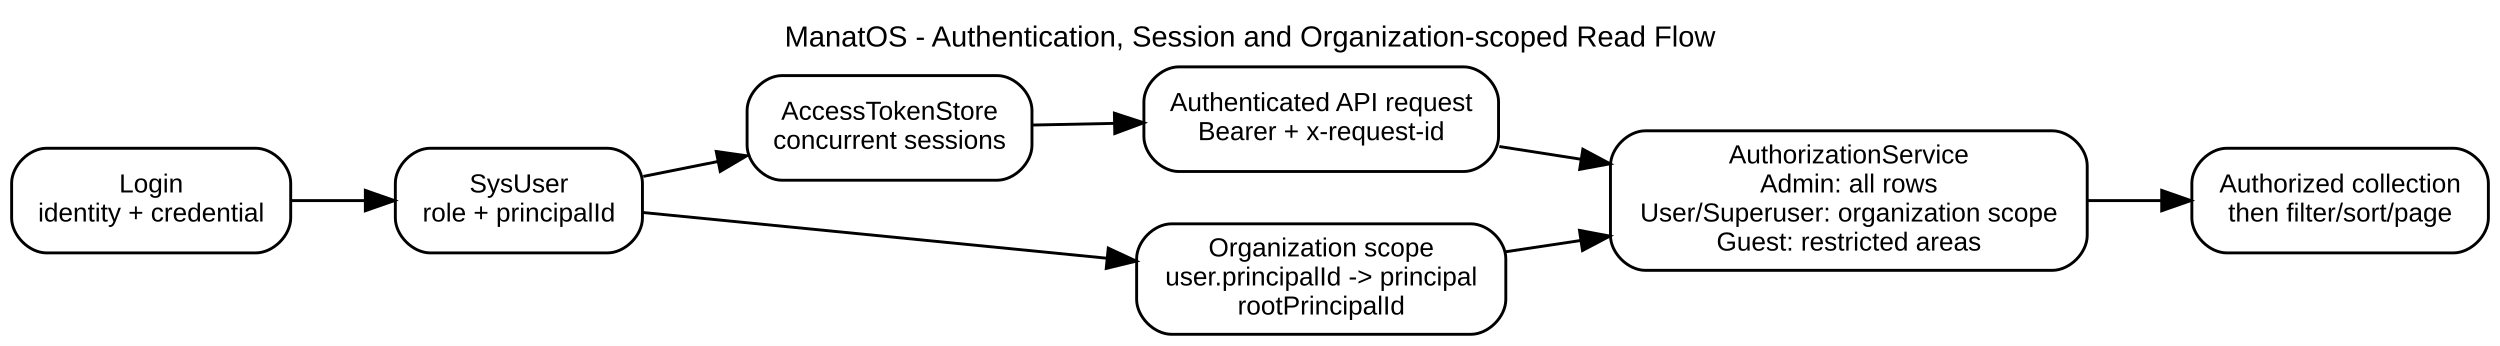
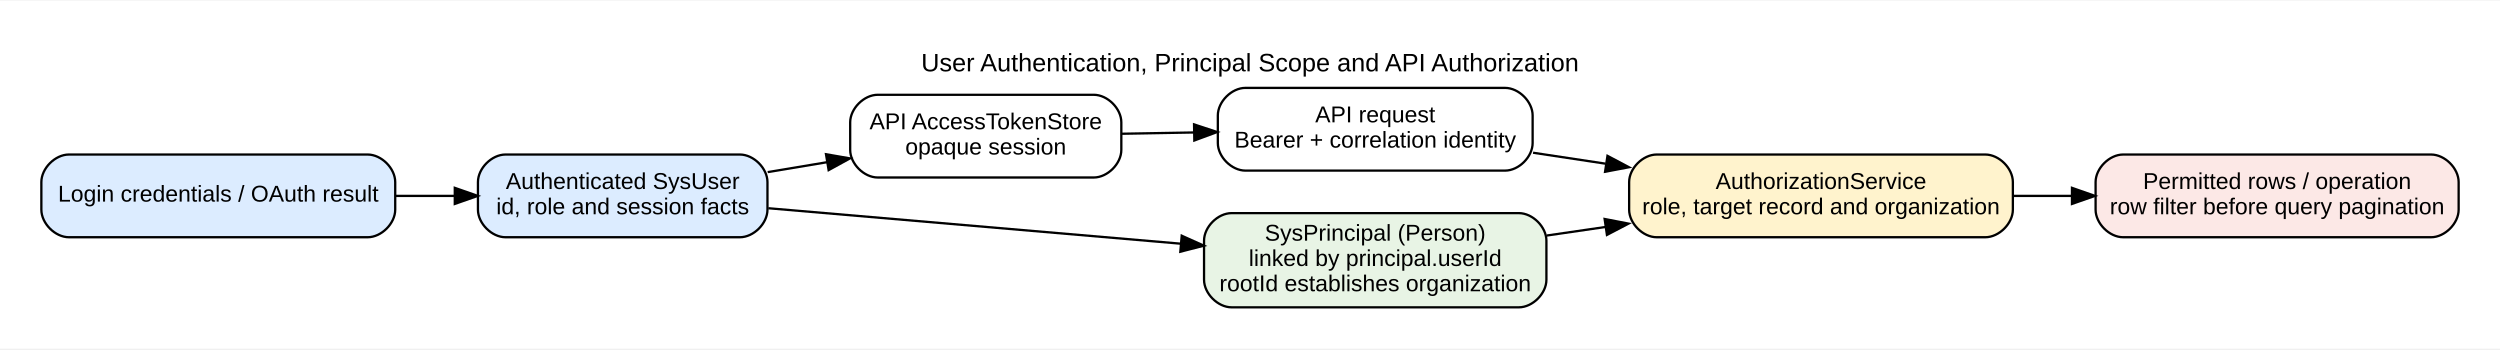
- <svg xmlns="http://www.w3.org/2000/svg" width="860pt" height="119pt" viewBox="0.00 0.00 860.00 119.00">
-   <g id="graph0" class="graph" transform="scale(1 1) rotate(0) translate(4 115)">
-     <polygon fill="white" stroke="transparent" points="-4,4 -4,-115 856,-115 856,4 -4,4" />
-     <text text-anchor="middle" x="426" y="-99" font-family="Arial" font-size="10.00">ManatOS - Authentication, Session and Organization-scoped Read Flow</text>
+ <svg xmlns="http://www.w3.org/2000/svg" width="1088pt" height="152pt" viewBox="0.00 0.00 1088.00 151.50">
+   <g id="graph0" class="graph" transform="scale(1 1) rotate(0) translate(18 133.5)">
+     <polygon fill="white" stroke="transparent" points="-18,18 -18,-133.5 1070,-133.5 1070,18 -18,18" />
+     <text text-anchor="middle" x="526" y="-102.7" font-family="Arial" font-size="11.00">User Authentication, Principal Scope and API Authorization</text>
    <g id="node1" class="node">
-       <path fill="white" stroke="black" d="M84,-64C84,-64 12,-64 12,-64 6,-64 0,-58 0,-52 0,-52 0,-40 0,-40 0,-34 6,-28 12,-28 12,-28 84,-28 84,-28 90,-28 96,-34 96,-40 96,-40 96,-52 96,-52 96,-58 90,-64 84,-64" />
-       <text text-anchor="middle" x="48" y="-48.8" font-family="Arial" font-size="9.00">Login</text>
-       <text text-anchor="middle" x="48" y="-38.8" font-family="Arial" font-size="9.00">identity + credential</text>
+       <path fill="#dcecff" stroke="black" d="M142,-66.5C142,-66.5 12,-66.5 12,-66.5 6,-66.5 0,-60.5 0,-54.5 0,-54.5 0,-42.5 0,-42.5 0,-36.5 6,-30.5 12,-30.5 12,-30.5 142,-30.5 142,-30.5 148,-30.5 154,-36.5 154,-42.5 154,-42.5 154,-54.5 154,-54.5 154,-60.5 148,-66.5 142,-66.5" />
+       <text text-anchor="middle" x="77" y="-46" font-family="Arial" font-size="10.00">Login credentials / OAuth result</text>
    </g>
    <g id="node2" class="node">
-       <path fill="white" stroke="black" d="M205,-64C205,-64 144,-64 144,-64 138,-64 132,-58 132,-52 132,-52 132,-40 132,-40 132,-34 138,-28 144,-28 144,-28 205,-28 205,-28 211,-28 217,-34 217,-40 217,-40 217,-52 217,-52 217,-58 211,-64 205,-64" />
-       <text text-anchor="middle" x="174.5" y="-48.8" font-family="Arial" font-size="9.00">SysUser</text>
-       <text text-anchor="middle" x="174.5" y="-38.8" font-family="Arial" font-size="9.00">role + principalId</text>
+       <path fill="#dcecff" stroke="black" d="M304,-66.5C304,-66.5 202,-66.5 202,-66.5 196,-66.5 190,-60.5 190,-54.5 190,-54.5 190,-42.5 190,-42.5 190,-36.5 196,-30.5 202,-30.5 202,-30.5 304,-30.5 304,-30.5 310,-30.5 316,-36.5 316,-42.5 316,-42.5 316,-54.5 316,-54.5 316,-60.5 310,-66.5 304,-66.5" />
+       <text text-anchor="middle" x="253" y="-51.5" font-family="Arial" font-size="10.00">Authenticated SysUser</text>
+       <text text-anchor="middle" x="253" y="-40.5" font-family="Arial" font-size="10.00">id, role and session facts</text>
    </g>
    <g id="edge1" class="edge">
-       <path fill="none" stroke="black" d="M96.07,-46C104.39,-46 113.1,-46 121.55,-46" />
-       <polygon fill="black" stroke="black" points="121.68,-49.5 131.68,-46 121.68,-42.5 121.68,-49.5" />
+       <path fill="none" stroke="black" d="M154.07,-48.5C162.58,-48.5 171.24,-48.5 179.71,-48.5" />
+       <polygon fill="black" stroke="black" points="179.92,-52 189.92,-48.5 179.92,-45 179.92,-52" />
    </g>
    <g id="node3" class="node">
-       <path fill="white" stroke="black" d="M339,-89C339,-89 265,-89 265,-89 259,-89 253,-83 253,-77 253,-77 253,-65 253,-65 253,-59 259,-53 265,-53 265,-53 339,-53 339,-53 345,-53 351,-59 351,-65 351,-65 351,-77 351,-77 351,-83 345,-89 339,-89" />
-       <text text-anchor="middle" x="302" y="-73.8" font-family="Arial" font-size="9.00">AccessTokenStore</text>
-       <text text-anchor="middle" x="302" y="-63.8" font-family="Arial" font-size="9.00">concurrent sessions</text>
+       <path fill="white" stroke="black" d="M458,-92.5C458,-92.5 364,-92.5 364,-92.5 358,-92.5 352,-86.5 352,-80.5 352,-80.5 352,-68.5 352,-68.5 352,-62.5 358,-56.5 364,-56.5 364,-56.5 458,-56.5 458,-56.5 464,-56.5 470,-62.5 470,-68.5 470,-68.5 470,-80.5 470,-80.5 470,-86.5 464,-92.5 458,-92.5" />
+       <text text-anchor="middle" x="411" y="-77.5" font-family="Arial" font-size="10.00">API AccessTokenStore</text>
+       <text text-anchor="middle" x="411" y="-66.5" font-family="Arial" font-size="10.00">opaque session</text>
    </g>
    <g id="edge2" class="edge">
-       <path fill="none" stroke="black" d="M217.29,-54.32C225.49,-55.96 234.23,-57.7 242.85,-59.42" />
-       <polygon fill="black" stroke="black" points="242.39,-62.89 252.88,-61.41 243.76,-56.03 242.39,-62.89" />
+       <path fill="none" stroke="black" d="M316.1,-58.85C324.59,-60.27 333.34,-61.72 341.93,-63.16" />
+       <polygon fill="black" stroke="black" points="341.47,-66.63 351.91,-64.82 342.62,-59.72 341.47,-66.63" />
+     </g>
+     <g id="node5" class="node">
+       <path fill="#e8f4e5" stroke="black" d="M643,-41C643,-41 518,-41 518,-41 512,-41 506,-35 506,-29 506,-29 506,-12 506,-12 506,-6 512,0 518,0 518,0 643,0 643,0 649,0 655,-6 655,-12 655,-12 655,-29 655,-29 655,-35 649,-41 643,-41" />
+       <text text-anchor="middle" x="580.5" y="-29" font-family="Arial" font-size="10.00">SysPrincipal (Person)</text>
+       <text text-anchor="middle" x="580.5" y="-18" font-family="Arial" font-size="10.00">linked by principal.userId</text>
+       <text text-anchor="middle" x="580.5" y="-7" font-family="Arial" font-size="10.00">rootId establishes organization</text>
+     </g>
+     <g id="edge6" class="edge">
+       <path fill="none" stroke="black" d="M316.37,-43.13C367.29,-38.75 439.72,-32.52 495.7,-27.71" />
+       <polygon fill="black" stroke="black" points="496.28,-31.17 505.95,-26.83 495.68,-24.2 496.28,-31.17" />
+     </g>
+     <g id="node4" class="node">
+       <path fill="white" stroke="black" d="M637,-95.5C637,-95.5 524,-95.5 524,-95.5 518,-95.5 512,-89.5 512,-83.5 512,-83.5 512,-71.5 512,-71.5 512,-65.5 518,-59.5 524,-59.5 524,-59.5 637,-59.5 637,-59.5 643,-59.5 649,-65.5 649,-71.5 649,-71.5 649,-83.5 649,-83.5 649,-89.5 643,-95.5 637,-95.5" />
+       <text text-anchor="middle" x="580.5" y="-80.5" font-family="Arial" font-size="10.00">API request</text>
+       <text text-anchor="middle" x="580.5" y="-69.5" font-family="Arial" font-size="10.00">Bearer + correlation identity</text>
+     </g>
+     <g id="edge3" class="edge">
+       <path fill="none" stroke="black" d="M470.11,-75.54C480.28,-75.72 491.01,-75.92 501.61,-76.1" />
+       <polygon fill="black" stroke="black" points="501.65,-79.61 511.71,-76.29 501.77,-72.61 501.65,-79.61" />
    </g>
    <g id="node6" class="node">
-       <path fill="white" stroke="black" d="M502,-38C502,-38 399,-38 399,-38 393,-38 387,-32 387,-26 387,-26 387,-12 387,-12 387,-6 393,0 399,0 399,0 502,0 502,0 508,0 514,-6 514,-12 514,-12 514,-26 514,-26 514,-32 508,-38 502,-38" />
-       <text text-anchor="middle" x="450.5" y="-26.8" font-family="Arial" font-size="9.00">Organization scope</text>
-       <text text-anchor="middle" x="450.5" y="-16.8" font-family="Arial" font-size="9.00">user.principalId -&gt; principal</text>
-       <text text-anchor="middle" x="450.5" y="-6.8" font-family="Arial" font-size="9.00">rootPrincipalId</text>
-     </g>
-     <g id="edge6" class="edge">
-       <path fill="none" stroke="black" d="M217.11,-41.9C259.43,-37.73 325.85,-31.18 376.86,-26.16" />
-       <polygon fill="black" stroke="black" points="377.24,-29.64 386.85,-25.17 376.55,-22.67 377.24,-29.64" />
-     </g>
-     <g id="node4" class="node">
-       <path fill="white" stroke="black" d="M499.5,-92C499.5,-92 401.5,-92 401.5,-92 395.5,-92 389.5,-86 389.5,-80 389.5,-80 389.5,-68 389.5,-68 389.5,-62 395.5,-56 401.5,-56 401.5,-56 499.5,-56 499.5,-56 505.5,-56 511.5,-62 511.5,-68 511.5,-68 511.5,-80 511.5,-80 511.5,-86 505.5,-92 499.5,-92" />
-       <text text-anchor="middle" x="450.5" y="-76.8" font-family="Arial" font-size="9.00">Authenticated API request</text>
-       <text text-anchor="middle" x="450.5" y="-66.8" font-family="Arial" font-size="9.00">Bearer + x-request-id</text>
-     </g>
-     <g id="edge3" class="edge">
-       <path fill="none" stroke="black" d="M351.38,-71.99C360.31,-72.17 369.81,-72.37 379.24,-72.56" />
-       <polygon fill="black" stroke="black" points="379.35,-76.06 389.42,-72.77 379.49,-69.07 379.35,-76.06" />
-     </g>
-     <g id="node5" class="node">
-       <path fill="white" stroke="black" d="M702,-70C702,-70 562,-70 562,-70 556,-70 550,-64 550,-58 550,-58 550,-34 550,-34 550,-28 556,-22 562,-22 562,-22 702,-22 702,-22 708,-22 714,-28 714,-34 714,-34 714,-58 714,-58 714,-64 708,-70 702,-70" />
-       <text text-anchor="middle" x="632" y="-58.8" font-family="Arial" font-size="9.00">AuthorizationService</text>
-       <text text-anchor="middle" x="632" y="-48.8" font-family="Arial" font-size="9.00">Admin: all rows</text>
-       <text text-anchor="middle" x="632" y="-38.8" font-family="Arial" font-size="9.00">User/Superuser: organization scope</text>
-       <text text-anchor="middle" x="632" y="-28.8" font-family="Arial" font-size="9.00">Guest: restricted areas</text>
+       <path fill="#fff3cd" stroke="black" d="M846,-66.5C846,-66.5 703,-66.5 703,-66.5 697,-66.5 691,-60.5 691,-54.5 691,-54.5 691,-42.5 691,-42.5 691,-36.5 697,-30.5 703,-30.5 703,-30.5 846,-30.5 846,-30.5 852,-30.5 858,-36.5 858,-42.5 858,-42.5 858,-54.5 858,-54.5 858,-60.5 852,-66.5 846,-66.5" />
+       <text text-anchor="middle" x="774.5" y="-51.5" font-family="Arial" font-size="10.00">AuthorizationService</text>
+       <text text-anchor="middle" x="774.5" y="-40.5" font-family="Arial" font-size="10.00">role, target record and organization</text>
    </g>
    <g id="edge4" class="edge">
-       <path fill="none" stroke="black" d="M511.77,-64.6C520.84,-63.18 530.36,-61.7 539.91,-60.21" />
-       <polygon fill="black" stroke="black" points="540.5,-63.66 549.84,-58.66 539.42,-56.74 540.5,-63.66" />
+       <path fill="none" stroke="black" d="M649.19,-67.28C659.42,-65.73 670.12,-64.12 680.76,-62.51" />
+       <polygon fill="black" stroke="black" points="681.57,-65.93 690.93,-60.97 680.52,-59 681.57,-65.93" />
+     </g>
+     <g id="edge7" class="edge">
+       <path fill="none" stroke="black" d="M655.18,-31.25C663.54,-32.46 672.14,-33.72 680.71,-34.97" />
+       <polygon fill="black" stroke="black" points="680.33,-38.45 690.73,-36.43 681.34,-31.52 680.33,-38.45" />
    </g>
    <g id="node7" class="node">
-       <path fill="white" stroke="black" d="M840,-64C840,-64 762,-64 762,-64 756,-64 750,-58 750,-52 750,-52 750,-40 750,-40 750,-34 756,-28 762,-28 762,-28 840,-28 840,-28 846,-28 852,-34 852,-40 852,-40 852,-52 852,-52 852,-58 846,-64 840,-64" />
-       <text text-anchor="middle" x="801" y="-48.8" font-family="Arial" font-size="9.00">Authorized collection</text>
-       <text text-anchor="middle" x="801" y="-38.8" font-family="Arial" font-size="9.00">then filter/sort/page</text>
+       <path fill="#fce8e6" stroke="black" d="M1040,-66.5C1040,-66.5 906,-66.5 906,-66.5 900,-66.5 894,-60.5 894,-54.5 894,-54.5 894,-42.5 894,-42.5 894,-36.5 900,-30.5 906,-30.5 906,-30.5 1040,-30.5 1040,-30.5 1046,-30.5 1052,-36.5 1052,-42.5 1052,-42.5 1052,-54.5 1052,-54.5 1052,-60.5 1046,-66.5 1040,-66.5" />
+       <text text-anchor="middle" x="973" y="-51.5" font-family="Arial" font-size="10.00">Permitted rows / operation</text>
+       <text text-anchor="middle" x="973" y="-40.5" font-family="Arial" font-size="10.00">row filter before query pagination</text>
    </g>
    <g id="edge5" class="edge">
-       <path fill="none" stroke="black" d="M714.05,-46C722.59,-46 731.15,-46 739.39,-46" />
-       <polygon fill="black" stroke="black" points="739.63,-49.5 749.63,-46 739.63,-42.5 739.63,-49.5" />
-     </g>
-     <g id="edge7" class="edge">
-       <path fill="none" stroke="black" d="M514.03,-28.41C522.32,-29.65 530.95,-30.95 539.6,-32.25" />
-       <polygon fill="black" stroke="black" points="539.34,-35.75 549.75,-33.78 540.38,-28.83 539.34,-35.75" />
+       <path fill="none" stroke="black" d="M858.26,-48.5C866.62,-48.5 875.12,-48.5 883.53,-48.5" />
+       <polygon fill="black" stroke="black" points="883.72,-52 893.72,-48.5 883.72,-45 883.72,-52" />
    </g>
  </g>
</svg>
